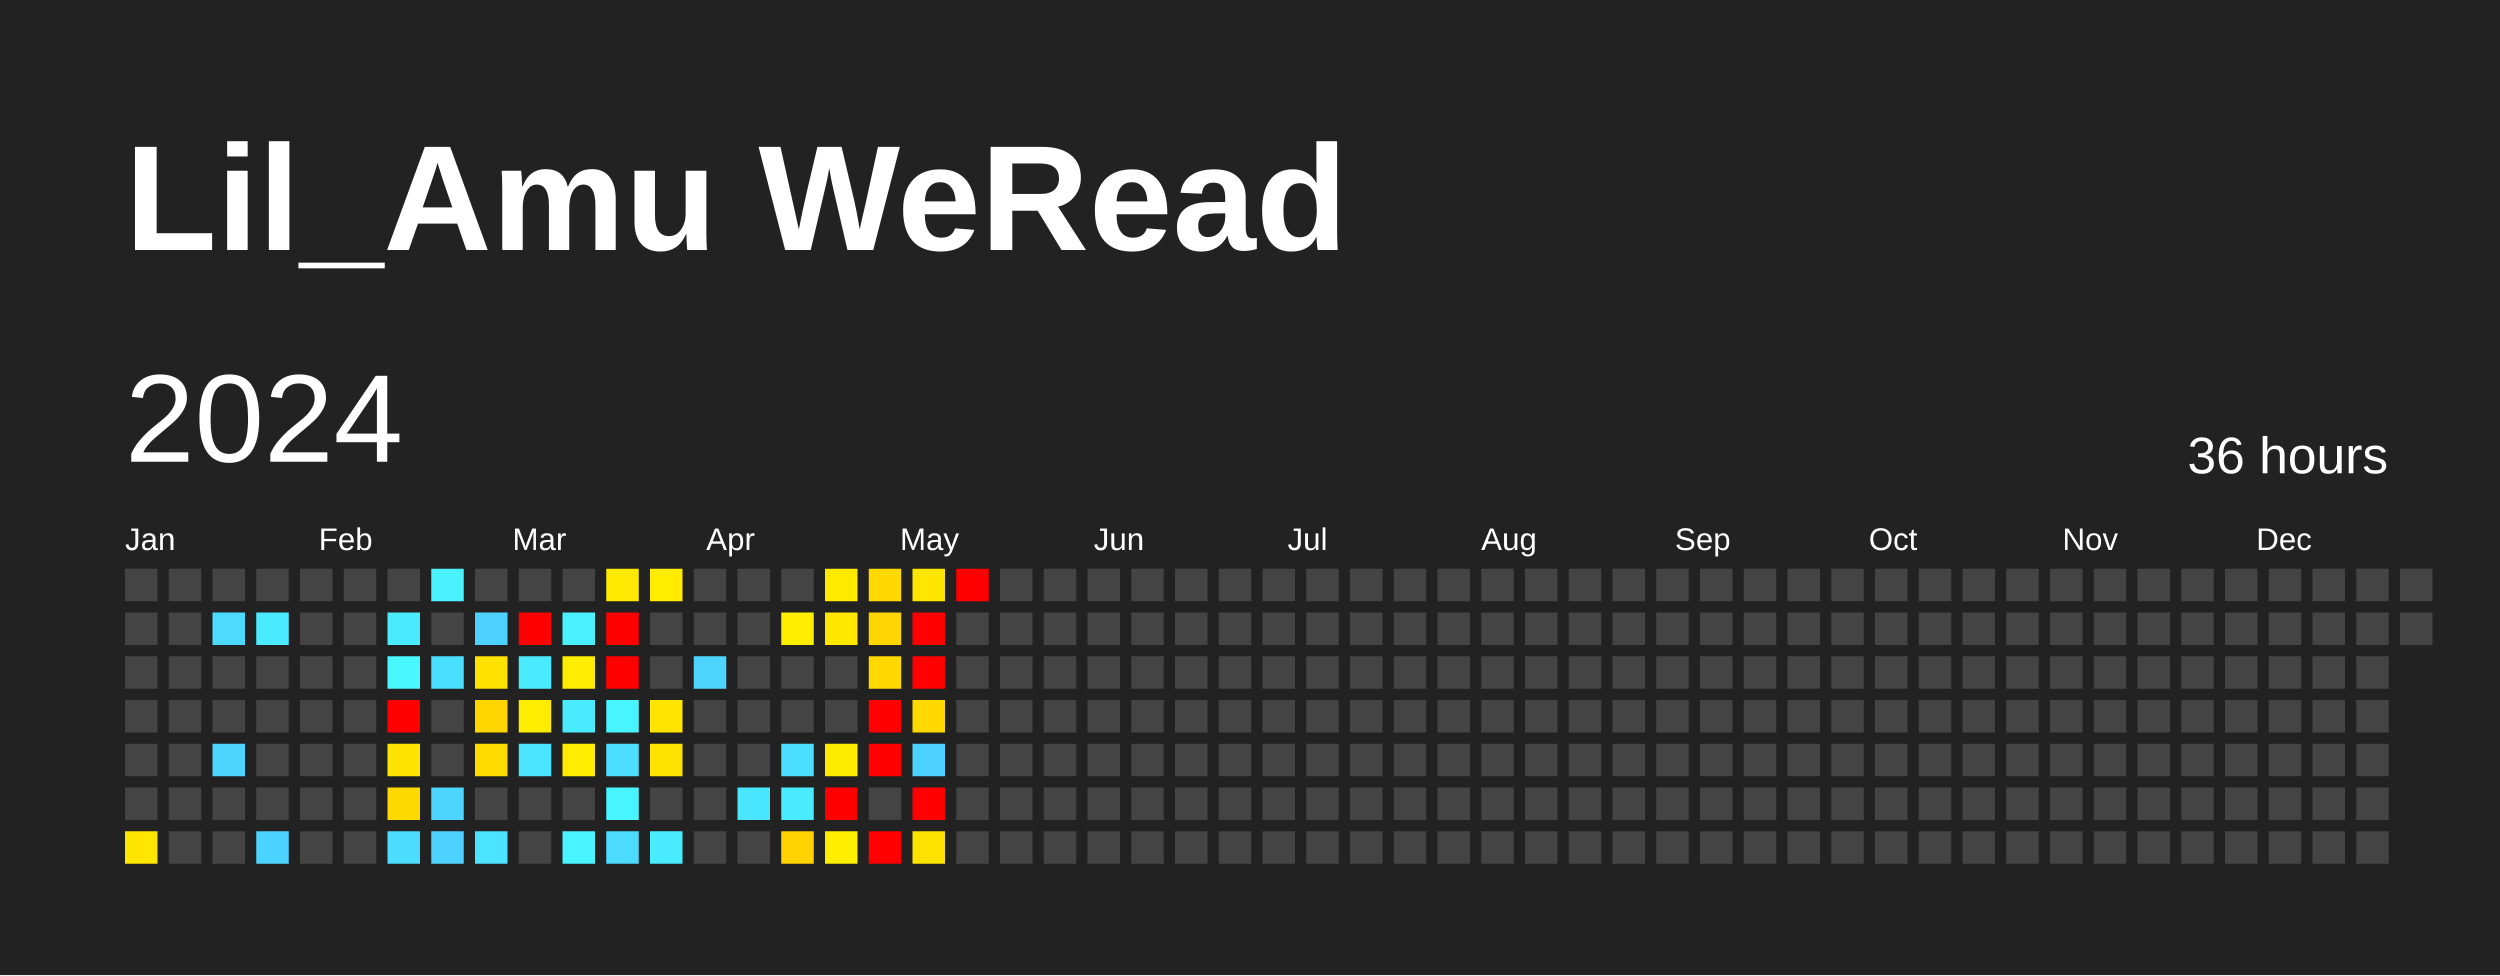
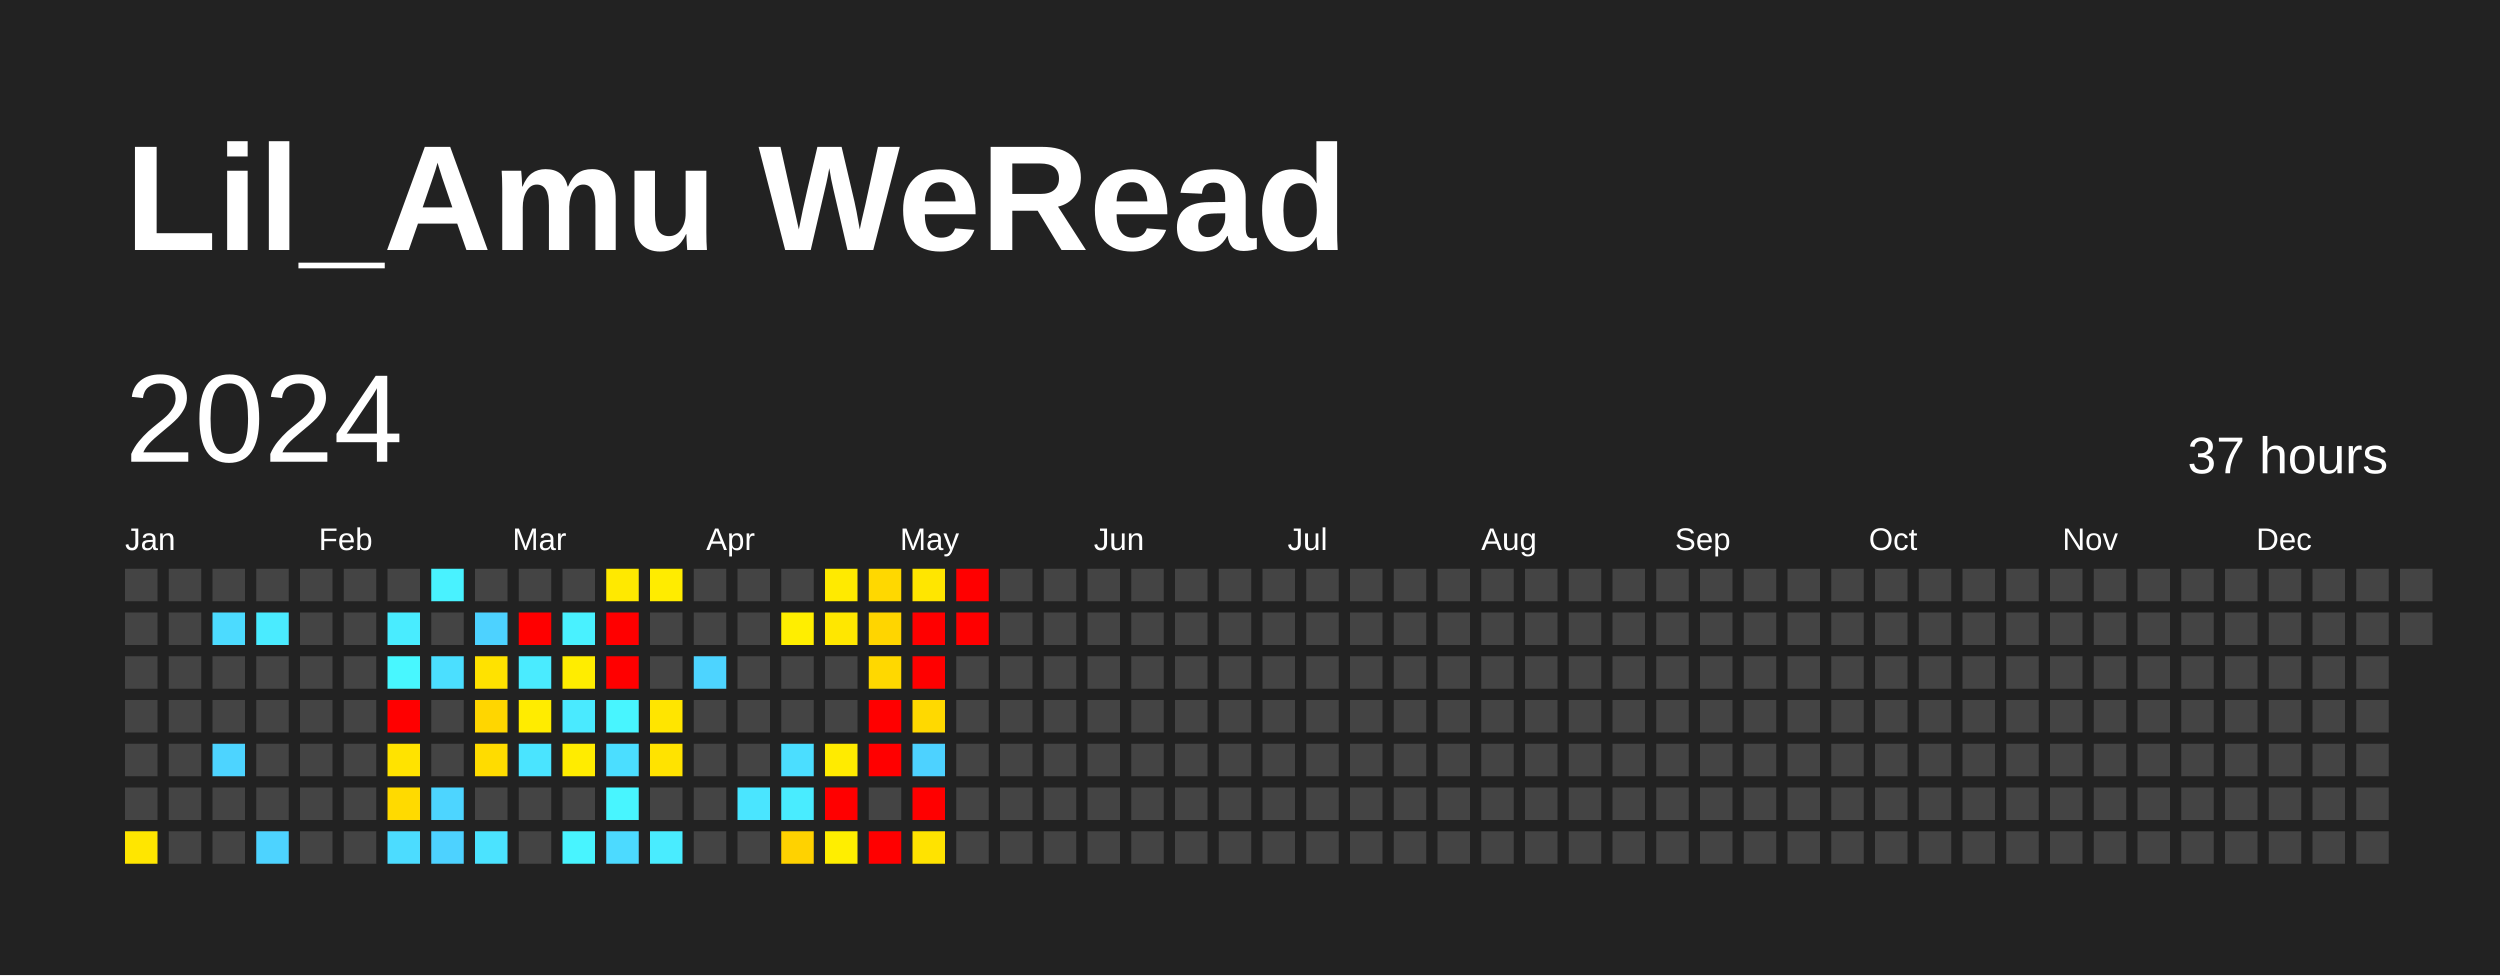
<svg xmlns="http://www.w3.org/2000/svg" baseProfile="full" height="78mm" version="1.1" viewBox="0,0,200,78" width="200mm">
  <defs />
  <rect fill="#222222" height="78" width="200" x="0" y="0" />
  <text fill="#FFFFFF" style="font-size:12px; font-family:Arial; font-weight:bold;" x="10" y="20">Lil_Amu WeRead</text>
  <text dominant-baseline="hanging" fill="#FFFFFF" style="font-size:10.0px; font-family:Arial;" x="10" y="30">2024</text>
-   <text dominant-baseline="hanging" fill="#FFFFFF" style="font-size:4.125px; font-family:Arial;" x="175" y="35">36 hours</text>
+   <text dominant-baseline="hanging" fill="#FFFFFF" style="font-size:4.125px; font-family:Arial;" x="175" y="35">37 hours</text>
  <text fill="#FFFFFF" style="font-size:2.5px; font-family:Arial" x="10.0" y="44">Jan</text>
  <text fill="#FFFFFF" style="font-size:2.5px; font-family:Arial" x="25.5" y="44">Feb</text>
  <text fill="#FFFFFF" style="font-size:2.5px; font-family:Arial" x="41.0" y="44">Mar</text>
  <text fill="#FFFFFF" style="font-size:2.5px; font-family:Arial" x="56.5" y="44">Apr</text>
  <text fill="#FFFFFF" style="font-size:2.5px; font-family:Arial" x="72.0" y="44">May</text>
  <text fill="#FFFFFF" style="font-size:2.5px; font-family:Arial" x="87.5" y="44">Jun</text>
  <text fill="#FFFFFF" style="font-size:2.5px; font-family:Arial" x="103.0" y="44">Jul</text>
  <text fill="#FFFFFF" style="font-size:2.5px; font-family:Arial" x="118.5" y="44">Aug</text>
  <text fill="#FFFFFF" style="font-size:2.5px; font-family:Arial" x="134.0" y="44">Sep</text>
  <text fill="#FFFFFF" style="font-size:2.5px; font-family:Arial" x="149.5" y="44">Oct</text>
  <text fill="#FFFFFF" style="font-size:2.5px; font-family:Arial" x="165.0" y="44">Nov</text>
  <text fill="#FFFFFF" style="font-size:2.5px; font-family:Arial" x="180.5" y="44">Dec</text>
  <rect fill="#444444" height="2.6" width="2.6" x="10.0" y="45.5" />
  <rect fill="#444444" height="2.6" width="2.6" x="10.0" y="49.0" />
  <rect fill="#444444" height="2.6" width="2.6" x="10.0" y="52.5" />
  <rect fill="#444444" height="2.6" width="2.6" x="10.0" y="56.0" />
  <rect fill="#444444" height="2.6" width="2.6" x="10.0" y="59.5" />
  <rect fill="#444444" height="2.6" width="2.6" x="10.0" y="63.0" />
  <rect fill="#ffe600" height="2.6" width="2.6" x="10.0" y="66.5" />
  <rect fill="#444444" height="2.6" width="2.6" x="13.5" y="45.5" />
  <rect fill="#444444" height="2.6" width="2.6" x="13.5" y="49.0" />
  <rect fill="#444444" height="2.6" width="2.6" x="13.5" y="52.5" />
  <rect fill="#444444" height="2.6" width="2.6" x="13.5" y="56.0" />
  <rect fill="#444444" height="2.6" width="2.6" x="13.5" y="59.5" />
  <rect fill="#444444" height="2.6" width="2.6" x="13.5" y="63.0" />
  <rect fill="#444444" height="2.6" width="2.6" x="13.5" y="66.5" />
  <rect fill="#444444" height="2.6" width="2.6" x="17.0" y="45.5" />
  <rect fill="#4cdbff" height="2.6" width="2.6" x="17.0" y="49.0" />
  <rect fill="#444444" height="2.6" width="2.6" x="17.0" y="52.5" />
  <rect fill="#444444" height="2.6" width="2.6" x="17.0" y="56.0" />
  <rect fill="#4dd4ff" height="2.6" width="2.6" x="17.0" y="59.5" />
  <rect fill="#444444" height="2.6" width="2.6" x="17.0" y="63.0" />
  <rect fill="#444444" height="2.6" width="2.6" x="17.0" y="66.5" />
  <rect fill="#444444" height="2.6" width="2.6" x="20.5" y="45.5" />
  <rect fill="#4aebff" height="2.6" width="2.6" x="20.5" y="49.0" />
  <rect fill="#444444" height="2.6" width="2.6" x="20.5" y="52.5" />
  <rect fill="#444444" height="2.6" width="2.6" x="20.5" y="56.0" />
  <rect fill="#444444" height="2.6" width="2.6" x="20.5" y="59.5" />
  <rect fill="#444444" height="2.6" width="2.6" x="20.5" y="63.0" />
  <rect fill="#4dd3ff" height="2.6" width="2.6" x="20.5" y="66.5" />
  <rect fill="#444444" height="2.6" width="2.6" x="24.0" y="45.5" />
  <rect fill="#444444" height="2.6" width="2.6" x="24.0" y="49.0" />
  <rect fill="#444444" height="2.6" width="2.6" x="24.0" y="52.5" />
  <rect fill="#444444" height="2.6" width="2.6" x="24.0" y="56.0" />
  <rect fill="#444444" height="2.6" width="2.6" x="24.0" y="59.5" />
  <rect fill="#444444" height="2.6" width="2.6" x="24.0" y="63.0" />
  <rect fill="#444444" height="2.6" width="2.6" x="24.0" y="66.5" />
  <rect fill="#444444" height="2.6" width="2.6" x="27.5" y="45.5" />
  <rect fill="#444444" height="2.6" width="2.6" x="27.5" y="49.0" />
  <rect fill="#444444" height="2.6" width="2.6" x="27.5" y="52.5" />
  <rect fill="#444444" height="2.6" width="2.6" x="27.5" y="56.0" />
  <rect fill="#444444" height="2.6" width="2.6" x="27.5" y="59.5" />
  <rect fill="#444444" height="2.6" width="2.6" x="27.5" y="63.0" />
  <rect fill="#444444" height="2.6" width="2.6" x="27.5" y="66.5" />
  <rect fill="#444444" height="2.6" width="2.6" x="31.0" y="45.5" />
  <rect fill="#49ecff" height="2.6" width="2.6" x="31.0" y="49.0" />
  <rect fill="#48f7ff" height="2.6" width="2.6" x="31.0" y="52.5" />
  <rect fill="red" height="2.6" width="2.6" x="31.0" y="56.0" />
  <rect fill="#ffe300" height="2.6" width="2.6" x="31.0" y="59.5" />
  <rect fill="#ffda00" height="2.6" width="2.6" x="31.0" y="63.0" />
  <rect fill="#4cdcff" height="2.6" width="2.6" x="31.0" y="66.5" />
  <rect fill="#49f2ff" height="2.6" width="2.6" x="34.5" y="45.5" />
  <rect fill="#444444" height="2.6" width="2.6" x="34.5" y="49.0" />
  <rect fill="#4bdfff" height="2.6" width="2.6" x="34.5" y="52.5" />
  <rect fill="#444444" height="2.6" width="2.6" x="34.5" y="56.0" />
  <rect fill="#444444" height="2.6" width="2.6" x="34.5" y="59.5" />
  <rect fill="#4dd5ff" height="2.6" width="2.6" x="34.5" y="63.0" />
  <rect fill="#4dd2ff" height="2.6" width="2.6" x="34.5" y="66.5" />
  <rect fill="#444444" height="2.6" width="2.6" x="38.0" y="45.5" />
  <rect fill="#4dd2ff" height="2.6" width="2.6" x="38.0" y="49.0" />
  <rect fill="#ffe200" height="2.6" width="2.6" x="38.0" y="52.5" />
  <rect fill="#ffd600" height="2.6" width="2.6" x="38.0" y="56.0" />
  <rect fill="#ffdc00" height="2.6" width="2.6" x="38.0" y="59.5" />
  <rect fill="#444444" height="2.6" width="2.6" x="38.0" y="63.0" />
  <rect fill="#4be3ff" height="2.6" width="2.6" x="38.0" y="66.5" />
  <rect fill="#444444" height="2.6" width="2.6" x="41.5" y="45.5" />
  <rect fill="red" height="2.6" width="2.6" x="41.5" y="49.0" />
  <rect fill="#4aebff" height="2.6" width="2.6" x="41.5" y="52.5" />
  <rect fill="#ffec00" height="2.6" width="2.6" x="41.5" y="56.0" />
  <rect fill="#4ae4ff" height="2.6" width="2.6" x="41.5" y="59.5" />
  <rect fill="#444444" height="2.6" width="2.6" x="41.5" y="63.0" />
  <rect fill="#444444" height="2.6" width="2.6" x="41.5" y="66.5" />
  <rect fill="#444444" height="2.6" width="2.6" x="45.0" y="45.5" />
  <rect fill="#49f1ff" height="2.6" width="2.6" x="45.0" y="49.0" />
  <rect fill="#ffed00" height="2.6" width="2.6" x="45.0" y="52.5" />
  <rect fill="#4aeaff" height="2.6" width="2.6" x="45.0" y="56.0" />
  <rect fill="#ffec00" height="2.6" width="2.6" x="45.0" y="59.5" />
  <rect fill="#444444" height="2.6" width="2.6" x="45.0" y="63.0" />
  <rect fill="#48f4ff" height="2.6" width="2.6" x="45.0" y="66.5" />
  <rect fill="#ffe900" height="2.6" width="2.6" x="48.5" y="45.5" />
  <rect fill="red" height="2.6" width="2.6" x="48.5" y="49.0" />
  <rect fill="red" height="2.6" width="2.6" x="48.5" y="52.5" />
  <rect fill="#48f5ff" height="2.6" width="2.6" x="48.5" y="56.0" />
  <rect fill="#4bdeff" height="2.6" width="2.6" x="48.5" y="59.5" />
  <rect fill="#48f5ff" height="2.6" width="2.6" x="48.5" y="63.0" />
  <rect fill="#4cdaff" height="2.6" width="2.6" x="48.5" y="66.5" />
  <rect fill="#ffec00" height="2.6" width="2.6" x="52.0" y="45.5" />
  <rect fill="#444444" height="2.6" width="2.6" x="52.0" y="49.0" />
  <rect fill="#444444" height="2.6" width="2.6" x="52.0" y="52.5" />
  <rect fill="#ffe500" height="2.6" width="2.6" x="52.0" y="56.0" />
  <rect fill="#ffe300" height="2.6" width="2.6" x="52.0" y="59.5" />
  <rect fill="#444444" height="2.6" width="2.6" x="52.0" y="63.0" />
  <rect fill="#49ecff" height="2.6" width="2.6" x="52.0" y="66.5" />
  <rect fill="#444444" height="2.6" width="2.6" x="55.5" y="45.5" />
  <rect fill="#444444" height="2.6" width="2.6" x="55.5" y="49.0" />
  <rect fill="#4dd4ff" height="2.6" width="2.6" x="55.5" y="52.5" />
  <rect fill="#444444" height="2.6" width="2.6" x="55.5" y="56.0" />
  <rect fill="#444444" height="2.6" width="2.6" x="55.5" y="59.5" />
  <rect fill="#444444" height="2.6" width="2.6" x="55.5" y="63.0" />
  <rect fill="#444444" height="2.6" width="2.6" x="55.5" y="66.5" />
  <rect fill="#444444" height="2.6" width="2.6" x="59.0" y="45.5" />
  <rect fill="#444444" height="2.6" width="2.6" x="59.0" y="49.0" />
  <rect fill="#444444" height="2.6" width="2.6" x="59.0" y="52.5" />
  <rect fill="#444444" height="2.6" width="2.6" x="59.0" y="56.0" />
  <rect fill="#444444" height="2.6" width="2.6" x="59.0" y="59.5" />
  <rect fill="#4ae5ff" height="2.6" width="2.6" x="59.0" y="63.0" />
  <rect fill="#444444" height="2.6" width="2.6" x="59.0" y="66.5" />
  <rect fill="#444444" height="2.6" width="2.6" x="62.5" y="45.5" />
  <rect fill="#ffee00" height="2.6" width="2.6" x="62.5" y="49.0" />
  <rect fill="#444444" height="2.6" width="2.6" x="62.5" y="52.5" />
  <rect fill="#444444" height="2.6" width="2.6" x="62.5" y="56.0" />
  <rect fill="#4bdeff" height="2.6" width="2.6" x="62.5" y="59.5" />
  <rect fill="#49ecff" height="2.6" width="2.6" x="62.5" y="63.0" />
  <rect fill="#ffd200" height="2.6" width="2.6" x="62.5" y="66.5" />
  <rect fill="#ffea00" height="2.6" width="2.6" x="66.0" y="45.5" />
  <rect fill="#ffe700" height="2.6" width="2.6" x="66.0" y="49.0" />
  <rect fill="#444444" height="2.6" width="2.6" x="66.0" y="52.5" />
  <rect fill="#444444" height="2.6" width="2.6" x="66.0" y="56.0" />
  <rect fill="#ffeb00" height="2.6" width="2.6" x="66.0" y="59.5" />
  <rect fill="red" height="2.6" width="2.6" x="66.0" y="63.0" />
  <rect fill="#ffee00" height="2.6" width="2.6" x="66.0" y="66.5" />
  <rect fill="#ffd800" height="2.6" width="2.6" x="69.5" y="45.5" />
  <rect fill="#ffd500" height="2.6" width="2.6" x="69.5" y="49.0" />
  <rect fill="#ffd800" height="2.6" width="2.6" x="69.5" y="52.5" />
  <rect fill="red" height="2.6" width="2.6" x="69.5" y="56.0" />
  <rect fill="red" height="2.6" width="2.6" x="69.5" y="59.5" />
  <rect fill="#444444" height="2.6" width="2.6" x="69.5" y="63.0" />
  <rect fill="red" height="2.6" width="2.6" x="69.5" y="66.5" />
  <rect fill="#ffe600" height="2.6" width="2.6" x="73.0" y="45.5" />
  <rect fill="red" height="2.6" width="2.6" x="73.0" y="49.0" />
  <rect fill="red" height="2.6" width="2.6" x="73.0" y="52.5" />
  <rect fill="#ffd900" height="2.6" width="2.6" x="73.0" y="56.0" />
  <rect fill="#4dd2ff" height="2.6" width="2.6" x="73.0" y="59.5" />
  <rect fill="red" height="2.6" width="2.6" x="73.0" y="63.0" />
  <rect fill="#ffe300" height="2.6" width="2.6" x="73.0" y="66.5" />
  <rect fill="red" height="2.6" width="2.6" x="76.5" y="45.5" />
-   <rect fill="#444444" height="2.6" width="2.6" x="76.5" y="49.0" />
+   <rect fill="red" height="2.6" width="2.6" x="76.5" y="49.0" />
  <rect fill="#444444" height="2.6" width="2.6" x="76.5" y="52.5" />
  <rect fill="#444444" height="2.6" width="2.6" x="76.5" y="56.0" />
  <rect fill="#444444" height="2.6" width="2.6" x="76.5" y="59.5" />
  <rect fill="#444444" height="2.6" width="2.6" x="76.5" y="63.0" />
  <rect fill="#444444" height="2.6" width="2.6" x="76.5" y="66.5" />
  <rect fill="#444444" height="2.6" width="2.6" x="80.0" y="45.5" />
  <rect fill="#444444" height="2.6" width="2.6" x="80.0" y="49.0" />
  <rect fill="#444444" height="2.6" width="2.6" x="80.0" y="52.5" />
  <rect fill="#444444" height="2.6" width="2.6" x="80.0" y="56.0" />
  <rect fill="#444444" height="2.6" width="2.6" x="80.0" y="59.5" />
  <rect fill="#444444" height="2.6" width="2.6" x="80.0" y="63.0" />
  <rect fill="#444444" height="2.6" width="2.6" x="80.0" y="66.5" />
  <rect fill="#444444" height="2.6" width="2.6" x="83.5" y="45.5" />
  <rect fill="#444444" height="2.6" width="2.6" x="83.5" y="49.0" />
  <rect fill="#444444" height="2.6" width="2.6" x="83.5" y="52.5" />
  <rect fill="#444444" height="2.6" width="2.6" x="83.5" y="56.0" />
  <rect fill="#444444" height="2.6" width="2.6" x="83.5" y="59.5" />
  <rect fill="#444444" height="2.6" width="2.6" x="83.5" y="63.0" />
  <rect fill="#444444" height="2.6" width="2.6" x="83.5" y="66.5" />
  <rect fill="#444444" height="2.6" width="2.6" x="87.0" y="45.5" />
  <rect fill="#444444" height="2.6" width="2.6" x="87.0" y="49.0" />
  <rect fill="#444444" height="2.6" width="2.6" x="87.0" y="52.5" />
  <rect fill="#444444" height="2.6" width="2.6" x="87.0" y="56.0" />
  <rect fill="#444444" height="2.6" width="2.6" x="87.0" y="59.5" />
  <rect fill="#444444" height="2.6" width="2.6" x="87.0" y="63.0" />
  <rect fill="#444444" height="2.6" width="2.6" x="87.0" y="66.5" />
  <rect fill="#444444" height="2.6" width="2.6" x="90.5" y="45.5" />
  <rect fill="#444444" height="2.6" width="2.6" x="90.5" y="49.0" />
  <rect fill="#444444" height="2.6" width="2.6" x="90.5" y="52.5" />
  <rect fill="#444444" height="2.6" width="2.6" x="90.5" y="56.0" />
  <rect fill="#444444" height="2.6" width="2.6" x="90.5" y="59.5" />
  <rect fill="#444444" height="2.6" width="2.6" x="90.5" y="63.0" />
  <rect fill="#444444" height="2.6" width="2.6" x="90.5" y="66.5" />
  <rect fill="#444444" height="2.6" width="2.6" x="94.0" y="45.5" />
  <rect fill="#444444" height="2.6" width="2.6" x="94.0" y="49.0" />
  <rect fill="#444444" height="2.6" width="2.6" x="94.0" y="52.5" />
  <rect fill="#444444" height="2.6" width="2.6" x="94.0" y="56.0" />
  <rect fill="#444444" height="2.6" width="2.6" x="94.0" y="59.5" />
  <rect fill="#444444" height="2.6" width="2.6" x="94.0" y="63.0" />
  <rect fill="#444444" height="2.6" width="2.6" x="94.0" y="66.5" />
  <rect fill="#444444" height="2.6" width="2.6" x="97.5" y="45.5" />
  <rect fill="#444444" height="2.6" width="2.6" x="97.5" y="49.0" />
  <rect fill="#444444" height="2.6" width="2.6" x="97.5" y="52.5" />
  <rect fill="#444444" height="2.6" width="2.6" x="97.5" y="56.0" />
  <rect fill="#444444" height="2.6" width="2.6" x="97.5" y="59.5" />
  <rect fill="#444444" height="2.6" width="2.6" x="97.5" y="63.0" />
  <rect fill="#444444" height="2.6" width="2.6" x="97.5" y="66.5" />
  <rect fill="#444444" height="2.6" width="2.6" x="101.0" y="45.5" />
  <rect fill="#444444" height="2.6" width="2.6" x="101.0" y="49.0" />
  <rect fill="#444444" height="2.6" width="2.6" x="101.0" y="52.5" />
  <rect fill="#444444" height="2.6" width="2.6" x="101.0" y="56.0" />
  <rect fill="#444444" height="2.6" width="2.6" x="101.0" y="59.5" />
  <rect fill="#444444" height="2.6" width="2.6" x="101.0" y="63.0" />
  <rect fill="#444444" height="2.6" width="2.6" x="101.0" y="66.5" />
  <rect fill="#444444" height="2.6" width="2.6" x="104.5" y="45.5" />
  <rect fill="#444444" height="2.6" width="2.6" x="104.5" y="49.0" />
  <rect fill="#444444" height="2.6" width="2.6" x="104.5" y="52.5" />
  <rect fill="#444444" height="2.6" width="2.6" x="104.5" y="56.0" />
  <rect fill="#444444" height="2.6" width="2.6" x="104.5" y="59.5" />
  <rect fill="#444444" height="2.6" width="2.6" x="104.5" y="63.0" />
  <rect fill="#444444" height="2.6" width="2.6" x="104.5" y="66.5" />
  <rect fill="#444444" height="2.6" width="2.6" x="108.0" y="45.5" />
  <rect fill="#444444" height="2.6" width="2.6" x="108.0" y="49.0" />
  <rect fill="#444444" height="2.6" width="2.6" x="108.0" y="52.5" />
  <rect fill="#444444" height="2.6" width="2.6" x="108.0" y="56.0" />
  <rect fill="#444444" height="2.6" width="2.6" x="108.0" y="59.5" />
  <rect fill="#444444" height="2.6" width="2.6" x="108.0" y="63.0" />
  <rect fill="#444444" height="2.6" width="2.6" x="108.0" y="66.5" />
  <rect fill="#444444" height="2.6" width="2.6" x="111.5" y="45.5" />
  <rect fill="#444444" height="2.6" width="2.6" x="111.5" y="49.0" />
  <rect fill="#444444" height="2.6" width="2.6" x="111.5" y="52.5" />
  <rect fill="#444444" height="2.6" width="2.6" x="111.5" y="56.0" />
  <rect fill="#444444" height="2.6" width="2.6" x="111.5" y="59.5" />
  <rect fill="#444444" height="2.6" width="2.6" x="111.5" y="63.0" />
  <rect fill="#444444" height="2.6" width="2.6" x="111.5" y="66.5" />
  <rect fill="#444444" height="2.6" width="2.6" x="115.0" y="45.5" />
  <rect fill="#444444" height="2.6" width="2.6" x="115.0" y="49.0" />
  <rect fill="#444444" height="2.6" width="2.6" x="115.0" y="52.5" />
  <rect fill="#444444" height="2.6" width="2.6" x="115.0" y="56.0" />
  <rect fill="#444444" height="2.6" width="2.6" x="115.0" y="59.5" />
  <rect fill="#444444" height="2.6" width="2.6" x="115.0" y="63.0" />
  <rect fill="#444444" height="2.6" width="2.6" x="115.0" y="66.5" />
  <rect fill="#444444" height="2.6" width="2.6" x="118.5" y="45.5" />
  <rect fill="#444444" height="2.6" width="2.6" x="118.5" y="49.0" />
  <rect fill="#444444" height="2.6" width="2.6" x="118.5" y="52.5" />
  <rect fill="#444444" height="2.6" width="2.6" x="118.5" y="56.0" />
  <rect fill="#444444" height="2.6" width="2.6" x="118.5" y="59.5" />
  <rect fill="#444444" height="2.6" width="2.6" x="118.5" y="63.0" />
  <rect fill="#444444" height="2.6" width="2.6" x="118.5" y="66.5" />
  <rect fill="#444444" height="2.6" width="2.6" x="122.0" y="45.5" />
  <rect fill="#444444" height="2.6" width="2.6" x="122.0" y="49.0" />
  <rect fill="#444444" height="2.6" width="2.6" x="122.0" y="52.5" />
  <rect fill="#444444" height="2.6" width="2.6" x="122.0" y="56.0" />
  <rect fill="#444444" height="2.6" width="2.6" x="122.0" y="59.5" />
  <rect fill="#444444" height="2.6" width="2.6" x="122.0" y="63.0" />
  <rect fill="#444444" height="2.6" width="2.6" x="122.0" y="66.5" />
  <rect fill="#444444" height="2.6" width="2.6" x="125.5" y="45.5" />
  <rect fill="#444444" height="2.6" width="2.6" x="125.5" y="49.0" />
  <rect fill="#444444" height="2.6" width="2.6" x="125.5" y="52.5" />
  <rect fill="#444444" height="2.6" width="2.6" x="125.5" y="56.0" />
  <rect fill="#444444" height="2.6" width="2.6" x="125.5" y="59.5" />
  <rect fill="#444444" height="2.6" width="2.6" x="125.5" y="63.0" />
  <rect fill="#444444" height="2.6" width="2.6" x="125.5" y="66.5" />
  <rect fill="#444444" height="2.6" width="2.6" x="129.0" y="45.5" />
  <rect fill="#444444" height="2.6" width="2.6" x="129.0" y="49.0" />
  <rect fill="#444444" height="2.6" width="2.6" x="129.0" y="52.5" />
  <rect fill="#444444" height="2.6" width="2.6" x="129.0" y="56.0" />
  <rect fill="#444444" height="2.6" width="2.6" x="129.0" y="59.5" />
  <rect fill="#444444" height="2.6" width="2.6" x="129.0" y="63.0" />
  <rect fill="#444444" height="2.6" width="2.6" x="129.0" y="66.5" />
  <rect fill="#444444" height="2.6" width="2.6" x="132.5" y="45.5" />
  <rect fill="#444444" height="2.6" width="2.6" x="132.5" y="49.0" />
  <rect fill="#444444" height="2.6" width="2.6" x="132.5" y="52.5" />
  <rect fill="#444444" height="2.6" width="2.6" x="132.5" y="56.0" />
  <rect fill="#444444" height="2.6" width="2.6" x="132.5" y="59.5" />
  <rect fill="#444444" height="2.6" width="2.6" x="132.5" y="63.0" />
  <rect fill="#444444" height="2.6" width="2.6" x="132.5" y="66.5" />
  <rect fill="#444444" height="2.6" width="2.6" x="136.0" y="45.5" />
  <rect fill="#444444" height="2.6" width="2.6" x="136.0" y="49.0" />
  <rect fill="#444444" height="2.6" width="2.6" x="136.0" y="52.5" />
  <rect fill="#444444" height="2.6" width="2.6" x="136.0" y="56.0" />
  <rect fill="#444444" height="2.6" width="2.6" x="136.0" y="59.5" />
  <rect fill="#444444" height="2.6" width="2.6" x="136.0" y="63.0" />
  <rect fill="#444444" height="2.6" width="2.6" x="136.0" y="66.5" />
  <rect fill="#444444" height="2.6" width="2.6" x="139.5" y="45.5" />
  <rect fill="#444444" height="2.6" width="2.6" x="139.5" y="49.0" />
  <rect fill="#444444" height="2.6" width="2.6" x="139.5" y="52.5" />
  <rect fill="#444444" height="2.6" width="2.6" x="139.5" y="56.0" />
  <rect fill="#444444" height="2.6" width="2.6" x="139.5" y="59.5" />
  <rect fill="#444444" height="2.6" width="2.6" x="139.5" y="63.0" />
  <rect fill="#444444" height="2.6" width="2.6" x="139.5" y="66.5" />
  <rect fill="#444444" height="2.6" width="2.6" x="143.0" y="45.5" />
  <rect fill="#444444" height="2.6" width="2.6" x="143.0" y="49.0" />
  <rect fill="#444444" height="2.6" width="2.6" x="143.0" y="52.5" />
  <rect fill="#444444" height="2.6" width="2.6" x="143.0" y="56.0" />
  <rect fill="#444444" height="2.6" width="2.6" x="143.0" y="59.5" />
  <rect fill="#444444" height="2.6" width="2.6" x="143.0" y="63.0" />
  <rect fill="#444444" height="2.6" width="2.6" x="143.0" y="66.5" />
  <rect fill="#444444" height="2.6" width="2.6" x="146.5" y="45.5" />
  <rect fill="#444444" height="2.6" width="2.6" x="146.5" y="49.0" />
  <rect fill="#444444" height="2.6" width="2.6" x="146.5" y="52.5" />
  <rect fill="#444444" height="2.6" width="2.6" x="146.5" y="56.0" />
  <rect fill="#444444" height="2.6" width="2.6" x="146.5" y="59.5" />
  <rect fill="#444444" height="2.6" width="2.6" x="146.5" y="63.0" />
  <rect fill="#444444" height="2.6" width="2.6" x="146.5" y="66.5" />
  <rect fill="#444444" height="2.6" width="2.6" x="150.0" y="45.5" />
  <rect fill="#444444" height="2.6" width="2.6" x="150.0" y="49.0" />
  <rect fill="#444444" height="2.6" width="2.6" x="150.0" y="52.5" />
  <rect fill="#444444" height="2.6" width="2.6" x="150.0" y="56.0" />
  <rect fill="#444444" height="2.6" width="2.6" x="150.0" y="59.5" />
  <rect fill="#444444" height="2.6" width="2.6" x="150.0" y="63.0" />
  <rect fill="#444444" height="2.6" width="2.6" x="150.0" y="66.5" />
  <rect fill="#444444" height="2.6" width="2.6" x="153.5" y="45.5" />
  <rect fill="#444444" height="2.6" width="2.6" x="153.5" y="49.0" />
  <rect fill="#444444" height="2.6" width="2.6" x="153.5" y="52.5" />
  <rect fill="#444444" height="2.6" width="2.6" x="153.5" y="56.0" />
  <rect fill="#444444" height="2.6" width="2.6" x="153.5" y="59.5" />
  <rect fill="#444444" height="2.6" width="2.6" x="153.5" y="63.0" />
  <rect fill="#444444" height="2.6" width="2.6" x="153.5" y="66.5" />
  <rect fill="#444444" height="2.6" width="2.6" x="157.0" y="45.5" />
  <rect fill="#444444" height="2.6" width="2.6" x="157.0" y="49.0" />
  <rect fill="#444444" height="2.6" width="2.6" x="157.0" y="52.5" />
  <rect fill="#444444" height="2.6" width="2.6" x="157.0" y="56.0" />
  <rect fill="#444444" height="2.6" width="2.6" x="157.0" y="59.5" />
  <rect fill="#444444" height="2.6" width="2.6" x="157.0" y="63.0" />
  <rect fill="#444444" height="2.6" width="2.6" x="157.0" y="66.5" />
  <rect fill="#444444" height="2.6" width="2.6" x="160.5" y="45.5" />
  <rect fill="#444444" height="2.6" width="2.6" x="160.5" y="49.0" />
  <rect fill="#444444" height="2.6" width="2.6" x="160.5" y="52.5" />
  <rect fill="#444444" height="2.6" width="2.6" x="160.5" y="56.0" />
  <rect fill="#444444" height="2.6" width="2.6" x="160.5" y="59.5" />
  <rect fill="#444444" height="2.6" width="2.6" x="160.5" y="63.0" />
  <rect fill="#444444" height="2.6" width="2.6" x="160.5" y="66.5" />
  <rect fill="#444444" height="2.6" width="2.6" x="164.0" y="45.5" />
  <rect fill="#444444" height="2.6" width="2.6" x="164.0" y="49.0" />
  <rect fill="#444444" height="2.6" width="2.6" x="164.0" y="52.5" />
  <rect fill="#444444" height="2.6" width="2.6" x="164.0" y="56.0" />
  <rect fill="#444444" height="2.6" width="2.6" x="164.0" y="59.5" />
  <rect fill="#444444" height="2.6" width="2.6" x="164.0" y="63.0" />
  <rect fill="#444444" height="2.6" width="2.6" x="164.0" y="66.5" />
  <rect fill="#444444" height="2.6" width="2.6" x="167.5" y="45.5" />
  <rect fill="#444444" height="2.6" width="2.6" x="167.5" y="49.0" />
  <rect fill="#444444" height="2.6" width="2.6" x="167.5" y="52.5" />
  <rect fill="#444444" height="2.6" width="2.6" x="167.5" y="56.0" />
  <rect fill="#444444" height="2.6" width="2.6" x="167.5" y="59.5" />
  <rect fill="#444444" height="2.6" width="2.6" x="167.5" y="63.0" />
  <rect fill="#444444" height="2.6" width="2.6" x="167.5" y="66.5" />
  <rect fill="#444444" height="2.6" width="2.6" x="171.0" y="45.5" />
  <rect fill="#444444" height="2.6" width="2.6" x="171.0" y="49.0" />
  <rect fill="#444444" height="2.6" width="2.6" x="171.0" y="52.5" />
  <rect fill="#444444" height="2.6" width="2.6" x="171.0" y="56.0" />
  <rect fill="#444444" height="2.6" width="2.6" x="171.0" y="59.5" />
  <rect fill="#444444" height="2.6" width="2.6" x="171.0" y="63.0" />
  <rect fill="#444444" height="2.6" width="2.6" x="171.0" y="66.5" />
  <rect fill="#444444" height="2.6" width="2.6" x="174.5" y="45.5" />
  <rect fill="#444444" height="2.6" width="2.6" x="174.5" y="49.0" />
  <rect fill="#444444" height="2.6" width="2.6" x="174.5" y="52.5" />
  <rect fill="#444444" height="2.6" width="2.6" x="174.5" y="56.0" />
  <rect fill="#444444" height="2.6" width="2.6" x="174.5" y="59.5" />
  <rect fill="#444444" height="2.6" width="2.6" x="174.5" y="63.0" />
  <rect fill="#444444" height="2.6" width="2.6" x="174.5" y="66.5" />
  <rect fill="#444444" height="2.6" width="2.6" x="178.0" y="45.5" />
  <rect fill="#444444" height="2.6" width="2.6" x="178.0" y="49.0" />
  <rect fill="#444444" height="2.6" width="2.6" x="178.0" y="52.5" />
  <rect fill="#444444" height="2.6" width="2.6" x="178.0" y="56.0" />
  <rect fill="#444444" height="2.6" width="2.6" x="178.0" y="59.5" />
  <rect fill="#444444" height="2.6" width="2.6" x="178.0" y="63.0" />
  <rect fill="#444444" height="2.6" width="2.6" x="178.0" y="66.5" />
  <rect fill="#444444" height="2.6" width="2.6" x="181.5" y="45.5" />
  <rect fill="#444444" height="2.6" width="2.6" x="181.5" y="49.0" />
  <rect fill="#444444" height="2.6" width="2.6" x="181.5" y="52.5" />
  <rect fill="#444444" height="2.6" width="2.6" x="181.5" y="56.0" />
  <rect fill="#444444" height="2.6" width="2.6" x="181.5" y="59.5" />
  <rect fill="#444444" height="2.6" width="2.6" x="181.5" y="63.0" />
  <rect fill="#444444" height="2.6" width="2.6" x="181.5" y="66.5" />
  <rect fill="#444444" height="2.6" width="2.6" x="185.0" y="45.5" />
  <rect fill="#444444" height="2.6" width="2.6" x="185.0" y="49.0" />
  <rect fill="#444444" height="2.6" width="2.6" x="185.0" y="52.5" />
  <rect fill="#444444" height="2.6" width="2.6" x="185.0" y="56.0" />
  <rect fill="#444444" height="2.6" width="2.6" x="185.0" y="59.5" />
  <rect fill="#444444" height="2.6" width="2.6" x="185.0" y="63.0" />
  <rect fill="#444444" height="2.6" width="2.6" x="185.0" y="66.5" />
  <rect fill="#444444" height="2.6" width="2.6" x="188.5" y="45.5" />
  <rect fill="#444444" height="2.6" width="2.6" x="188.5" y="49.0" />
  <rect fill="#444444" height="2.6" width="2.6" x="188.5" y="52.5" />
  <rect fill="#444444" height="2.6" width="2.6" x="188.5" y="56.0" />
  <rect fill="#444444" height="2.6" width="2.6" x="188.5" y="59.5" />
  <rect fill="#444444" height="2.6" width="2.6" x="188.5" y="63.0" />
  <rect fill="#444444" height="2.6" width="2.6" x="188.5" y="66.5" />
  <rect fill="#444444" height="2.6" width="2.6" x="192.0" y="45.5" />
  <rect fill="#444444" height="2.6" width="2.6" x="192.0" y="49.0" />
</svg>
